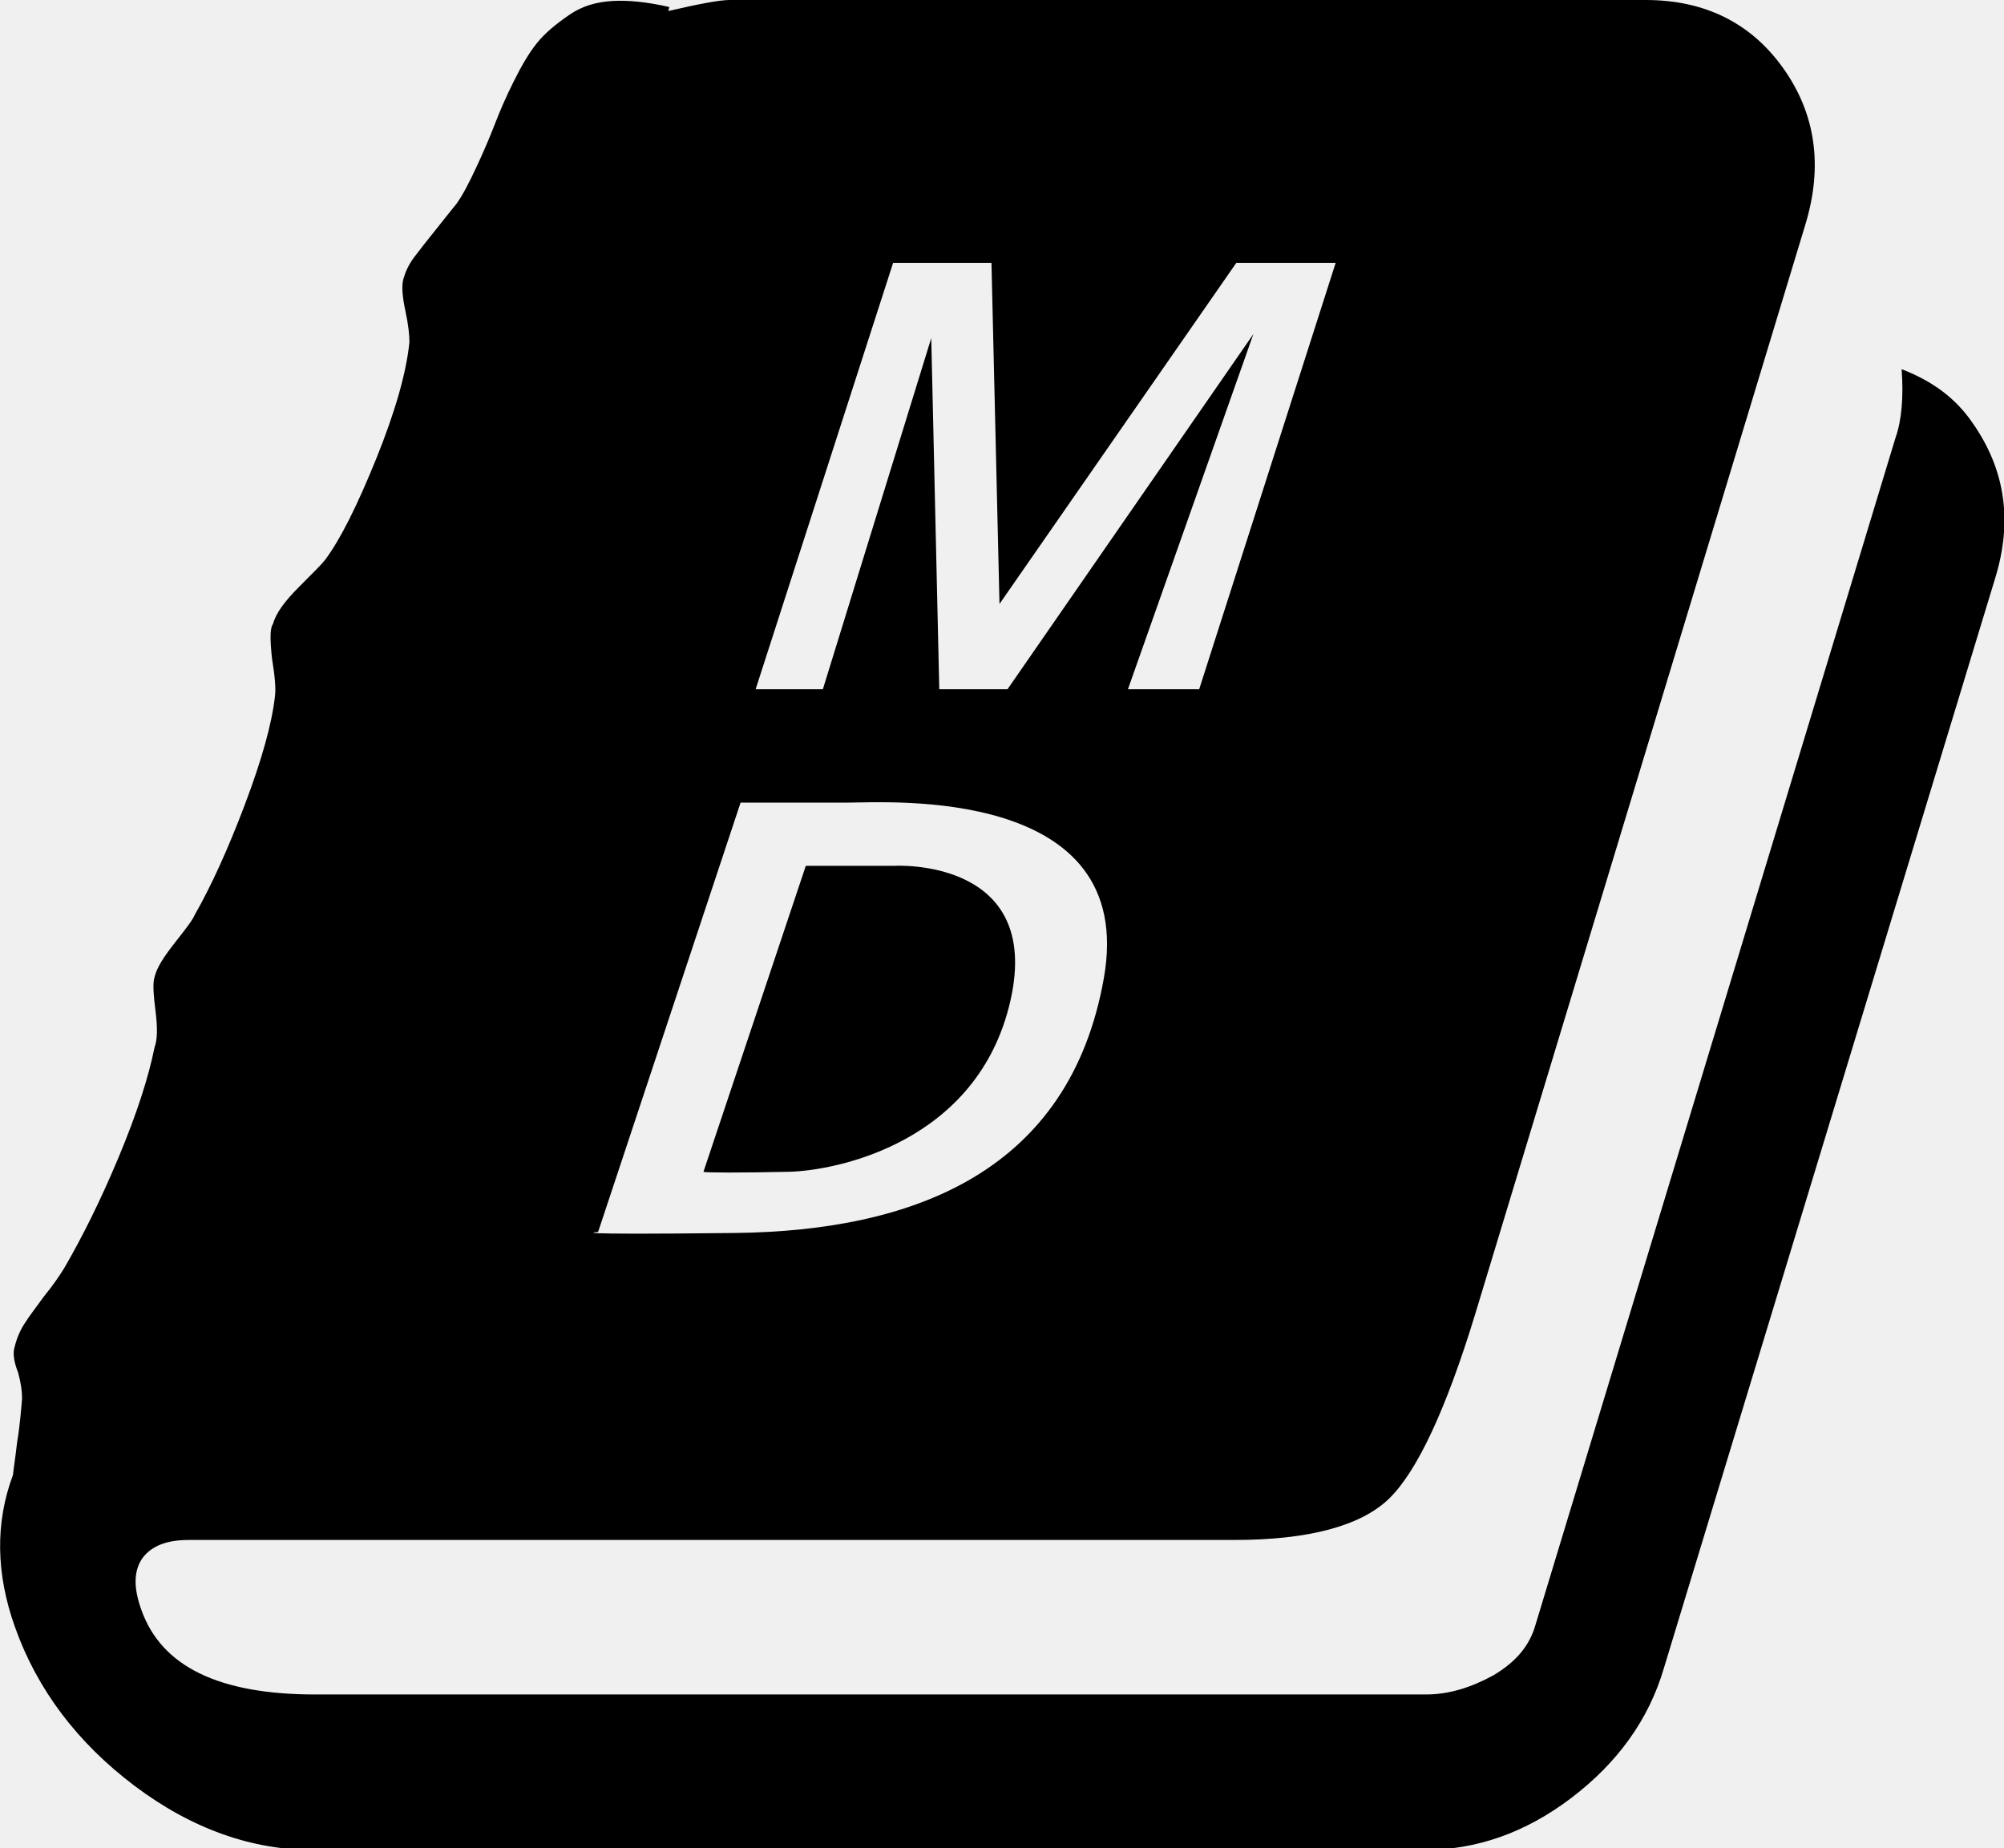
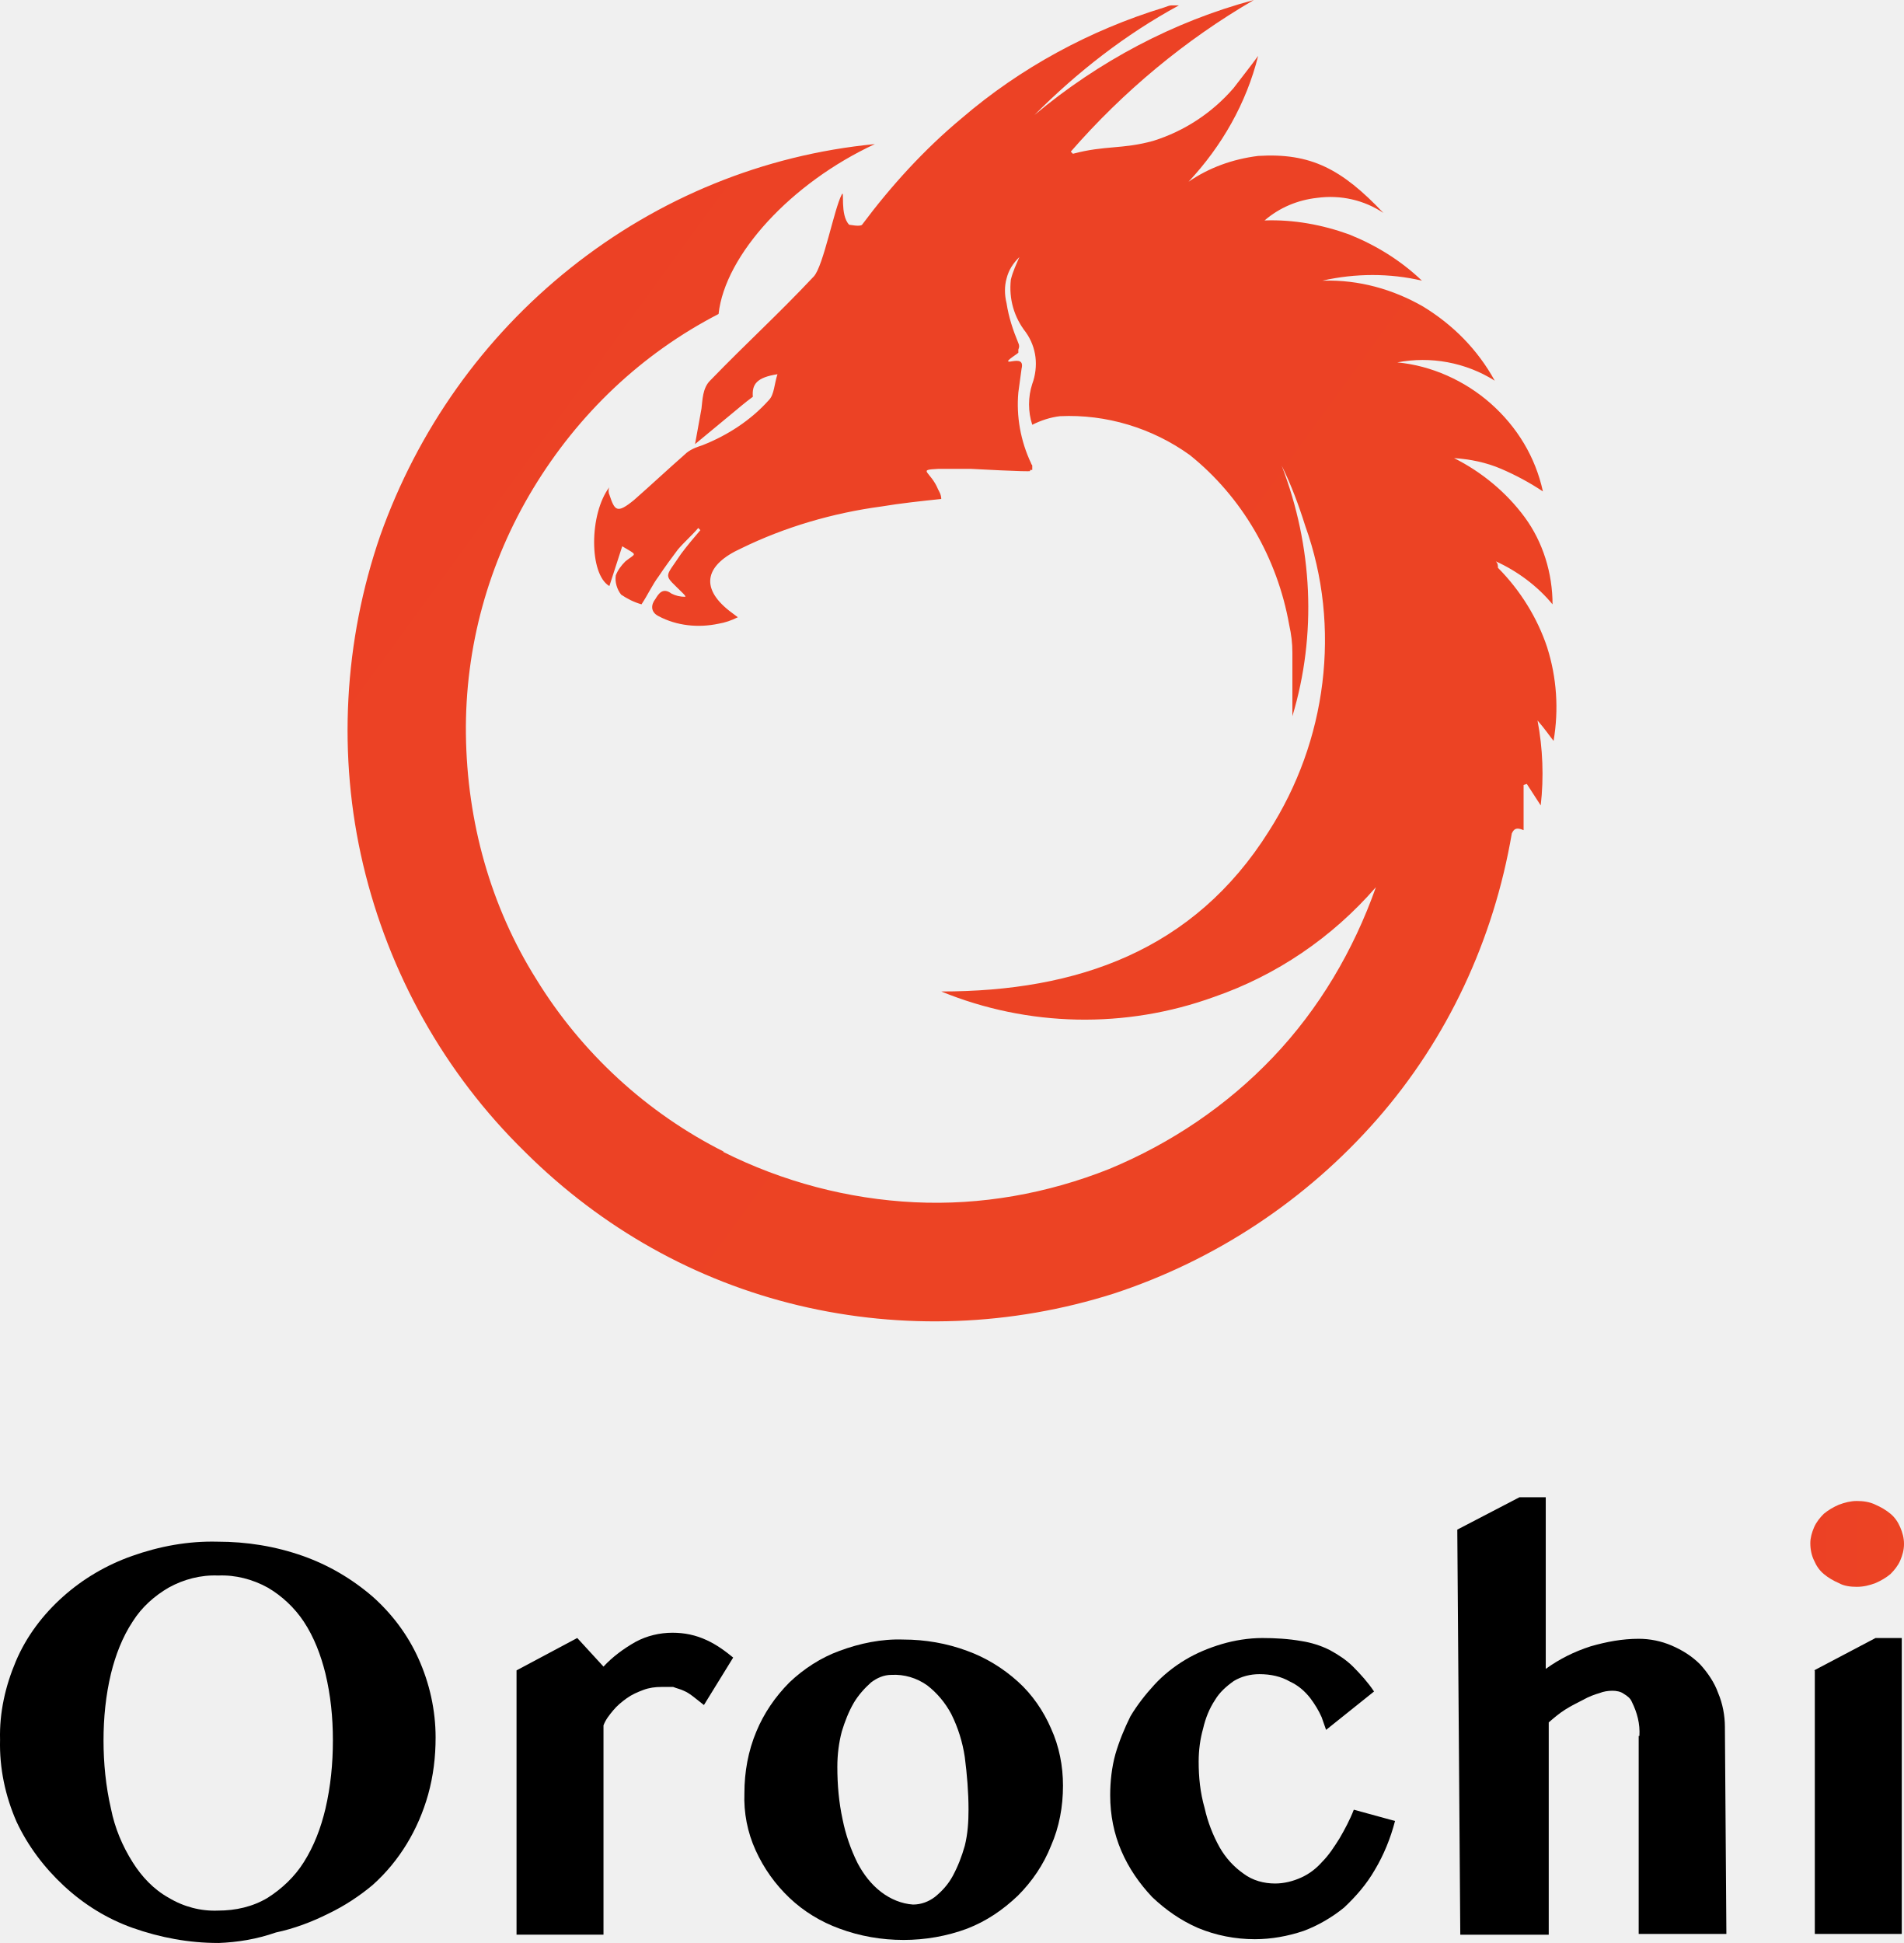
- <svg xmlns="http://www.w3.org/2000/svg" viewBox="0 0 199.7 184.2">
-   <style>
-     @media (prefers-color-scheme: dark) {
-       svg { fill: white; }
-     }
-   </style>
-   <path d="M189.5,36.8c0.2,2.8,0,5.1-0.6,6.8L153,162c-0.6,2.1-2,3.7-4.2,5c-2.2,1.2-4.4,1.9-6.7,1.9H31.4c-9.6,0-15.3-2.8-17.3-8.4   c-0.8-2.2-0.8-3.9,0.1-5.2c0.9-1.2,2.4-1.8,4.6-1.8H123c7.4,0,12.6-1.4,15.4-4.1s5.7-8.9,8.6-18.4l32.9-108.6   c1.8-5.9,1-11.1-2.2-15.6S169.9,0,164,0H72.7c-1,0-3.1,0.4-6.1,1.1l0.1-0.4C64.5,0.2,62.6,0,61,0.1s-3,0.5-4.3,1.4   c-1.3,0.9-2.4,1.8-3.2,2.8S52,6.5,51.2,8.1c-0.8,1.6-1.4,3-1.9,4.3s-1.1,2.7-1.8,4.2c-0.7,1.5-1.3,2.7-2,3.7c-0.5,0.6-1.2,1.5-2,2.5   s-1.6,2-2.2,2.8s-0.9,1.5-1.1,2.2c-0.2,0.7-0.1,1.8,0.2,3.2c0.3,1.4,0.4,2.4,0.4,3.1c-0.3,3-1.4,6.9-3.3,11.6   c-1.9,4.7-3.6,8.1-5.1,10.1c-0.3,0.4-1.2,1.3-2.6,2.7c-1.4,1.4-2.3,2.6-2.6,3.7c-0.3,0.4-0.3,1.5-0.1,3.4c0.3,1.8,0.4,3.1,0.3,3.8   c-0.3,2.7-1.3,6.3-3,10.8c-1.7,4.5-3.4,8.2-5,11c-0.2,0.5-0.9,1.4-2,2.8c-1.1,1.4-1.8,2.5-2,3.4c-0.2,0.6-0.1,1.8,0.1,3.4   c0.2,1.6,0.2,2.8-0.1,3.6c-0.6,3-1.8,6.7-3.6,11c-1.8,4.3-3.6,7.9-5.4,11c-0.5,0.8-1.1,1.7-2,2.8c-0.8,1.1-1.5,2-2,2.8   s-0.8,1.6-1,2.5c-0.1,0.5,0,1.3,0.4,2.3c0.3,1.1,0.4,1.9,0.4,2.6c-0.1,1.1-0.2,2.6-0.5,4.4c-0.2,1.8-0.4,2.9-0.4,3.2   c-1.8,4.8-1.7,9.9,0.2,15.2c2.2,6.2,6.2,11.5,11.9,15.8c5.7,4.3,11.7,6.4,17.8,6.4h110.7c5.2,0,10.1-1.7,14.7-5.2s7.7-7.8,9.2-12.9   l33-108.6c1.8-5.8,1-10.9-2.2-15.5C194.9,39.7,192.6,38,189.5,36.8z M59.6,122.8L73.8,80c0,0,7,0,10.8,0s28.8-1.7,25.4,17.5   c-3.4,19.2-18.8,25.2-36.8,25.4S59.6,122.8,59.6,122.8z M78.6,116.8c4.7-0.1,18.9-2.9,22.1-17.1S89.2,86.3,89.2,86.3l-8.9,0   l-10.2,30.5C70.2,116.9,74,116.9,78.6,116.8z M75.3,68.7L89,26.2h9.8l0.8,34l23.6-34h9.9l-13.6,42.5h-7.1l12.5-35.4l-24.5,35.4h-6.8   l-0.8-35L82,68.7H75.3z" />
+ <svg xmlns="http://www.w3.org/2000/svg" width="196" height="200" viewBox="0 0 196 200" fill="none">
+   <path d="M186.356 158.843C186.356 158.3 186.509 157.758 186.742 157.215C186.974 156.672 187.359 156.207 187.745 155.82C188.207 155.433 188.748 155.122 189.287 154.889C189.905 154.656 190.523 154.502 191.139 154.502C191.754 154.502 192.451 154.579 193.068 154.889C193.609 155.122 194.148 155.433 194.611 155.82C195.073 156.207 195.382 156.672 195.614 157.215C195.846 157.758 196 158.3 196 158.92C196 159.54 195.846 160.082 195.614 160.625C195.382 161.169 194.996 161.633 194.611 162.02C194.148 162.408 193.607 162.718 193.068 162.951C192.451 163.184 191.833 163.338 191.139 163.338C190.521 163.338 189.826 163.261 189.287 162.951C188.746 162.718 188.207 162.408 187.745 162.02C187.282 161.633 186.974 161.169 186.742 160.625C186.509 160.161 186.356 159.54 186.356 158.843Z" fill="url(#paint0_linear_643_9596)" />
+   <path d="M22.462 199.997C19.453 199.997 16.521 199.454 13.665 198.448C11.041 197.517 8.649 196.045 6.565 194.107C4.559 192.247 2.861 189.999 1.704 187.519C0.547 184.883 -0.07 182.016 0.006 179.072C-0.07 176.282 0.547 173.569 1.627 171.012C2.707 168.455 4.405 166.206 6.488 164.347C8.572 162.488 10.964 161.093 13.588 160.162C16.443 159.154 19.376 158.613 22.386 158.69C25.395 158.69 28.327 159.154 31.183 160.162C33.807 161.093 36.2 162.488 38.36 164.347C40.366 166.129 41.987 168.299 43.067 170.702C44.224 173.259 44.842 176.049 44.842 178.84C44.842 180.856 44.61 182.792 44.07 184.731C43.067 188.295 41.137 191.552 38.36 194.031C36.971 195.193 35.426 196.201 33.807 196.977C32.11 197.829 30.258 198.527 28.405 198.916C26.399 199.613 24.471 199.923 22.464 200.001L22.462 199.997ZM22.462 196.664C24.237 196.664 26.011 196.276 27.556 195.346C29.021 194.415 30.333 193.176 31.26 191.702C32.34 189.997 33.034 188.138 33.497 186.199C34.038 183.874 34.268 181.55 34.268 179.147C34.268 176.744 34.036 174.498 33.497 172.249C33.034 170.39 32.34 168.529 31.26 166.902C30.333 165.507 29.023 164.266 27.556 163.415C26.013 162.563 24.237 162.097 22.462 162.174C20.688 162.097 18.913 162.561 17.369 163.415C15.904 164.266 14.591 165.43 13.665 166.902C12.585 168.53 11.89 170.39 11.428 172.249C10.887 174.496 10.657 176.822 10.657 179.147C10.657 181.473 10.889 183.876 11.428 186.199C11.814 188.138 12.585 189.997 13.665 191.702C14.591 193.174 15.825 194.492 17.369 195.346C18.912 196.276 20.688 196.741 22.462 196.664Z" fill="black" />
+   <path d="M72.464 175.505L71.384 174.653C71.075 174.42 70.766 174.189 70.381 174.033C70.072 173.878 69.686 173.8 69.301 173.645H68.066C67.448 173.645 66.83 173.722 66.214 173.955C65.597 174.189 65.057 174.42 64.516 174.807C63.976 175.195 63.513 175.582 63.128 176.048C62.742 176.514 62.356 176.979 62.124 177.597V199.143H53.173V171.938L59.423 168.605L62.124 171.551C63.051 170.543 64.208 169.692 65.443 168.994C66.6 168.374 67.912 168.063 69.224 168.063C70.459 168.063 71.616 168.297 72.773 168.838C73.776 169.303 74.624 169.923 75.474 170.62L72.464 175.503V175.505Z" fill="black" />
+   <path d="M92.988 199.685C90.751 199.685 88.513 199.298 86.43 198.523C84.5 197.826 82.725 196.741 81.26 195.346C79.794 193.951 78.635 192.323 77.787 190.463C76.939 188.604 76.552 186.589 76.63 184.573C76.63 182.404 77.016 180.232 77.866 178.218C78.637 176.359 79.796 174.654 81.261 173.18C82.727 171.785 84.501 170.623 86.431 169.925C88.515 169.151 90.753 168.685 92.99 168.764C95.227 168.764 97.466 169.151 99.549 169.925C101.479 170.623 103.253 171.708 104.796 173.103C106.261 174.421 107.42 176.126 108.191 177.908C109.039 179.768 109.426 181.783 109.426 183.799C109.426 185.968 109.041 188.061 108.191 189.999C107.42 191.937 106.261 193.643 104.796 195.115C103.253 196.587 101.555 197.75 99.549 198.525C97.466 199.3 95.227 199.687 92.99 199.687L92.988 199.685ZM93.992 196.042C94.84 196.042 95.613 195.732 96.228 195.267C97 194.647 97.617 193.949 98.08 193.097C98.621 192.09 99.006 191.082 99.315 189.997C99.624 188.756 99.701 187.517 99.701 186.277C99.701 184.494 99.547 182.633 99.315 180.851C99.083 179.302 98.621 177.828 97.926 176.433C97.308 175.271 96.461 174.263 95.457 173.487C94.377 172.712 93.065 172.325 91.753 172.402C90.982 172.402 90.287 172.712 89.67 173.176C88.975 173.797 88.358 174.494 87.895 175.269C87.354 176.2 86.969 177.207 86.66 178.215C86.351 179.377 86.197 180.618 86.197 181.858C86.197 183.718 86.351 185.502 86.738 187.284C87.047 188.834 87.586 190.385 88.281 191.78C88.898 192.941 89.67 193.949 90.673 194.726C91.676 195.5 92.833 195.966 93.992 196.043V196.042Z" fill="black" />
+   <path d="M136.509 178.063L136.047 176.745C135.738 176.048 135.353 175.428 134.89 174.807C134.349 174.11 133.655 173.489 132.807 173.102C131.88 172.559 130.8 172.327 129.643 172.327C128.717 172.327 127.792 172.56 127.019 173.025C126.248 173.568 125.554 174.187 125.089 174.963C124.472 175.894 124.086 176.901 123.854 177.909C123.545 178.994 123.392 180.156 123.392 181.32C123.392 182.948 123.545 184.497 124.009 186.125C124.318 187.52 124.857 188.915 125.552 190.156C126.17 191.241 127.017 192.171 128.021 192.869C128.947 193.566 130.104 193.876 131.261 193.876C132.187 193.876 133.112 193.643 133.962 193.256C134.812 192.869 135.504 192.325 136.122 191.628C136.816 190.93 137.357 190.079 137.897 189.225C138.437 188.295 138.977 187.287 139.362 186.279L143.606 187.441C143.143 189.223 142.449 190.929 141.522 192.48C140.674 193.952 139.593 195.193 138.359 196.355C137.124 197.362 135.658 198.214 134.192 198.757C132.571 199.301 130.874 199.609 129.176 199.609C127.169 199.609 125.163 199.222 123.311 198.447C121.537 197.672 119.993 196.588 118.604 195.27C117.292 193.875 116.212 192.324 115.441 190.541C114.669 188.759 114.284 186.821 114.284 184.805C114.284 183.41 114.437 181.938 114.825 180.543C115.21 179.225 115.751 177.907 116.367 176.668C117.061 175.506 117.909 174.422 118.836 173.414C119.762 172.406 120.843 171.554 121.999 170.857C123.156 170.159 124.468 169.616 125.78 169.229C127.093 168.841 128.558 168.608 129.947 168.608C131.259 168.608 132.648 168.686 133.96 168.919C134.963 169.073 135.967 169.383 136.893 169.849C137.741 170.314 138.591 170.857 139.285 171.554C140.057 172.329 140.828 173.183 141.446 174.111L136.508 178.063H136.509Z" fill="black" />
+   <path d="M168.763 178.684C168.84 177.443 168.531 176.281 167.992 175.196C167.839 174.809 167.53 174.576 167.144 174.345C166.835 174.112 166.373 174.035 165.987 174.035C165.525 174.035 165.061 174.112 164.675 174.268C164.134 174.422 163.518 174.655 162.978 174.965C162.36 175.275 161.742 175.586 161.126 175.973C160.51 176.36 159.969 176.825 159.429 177.291V199.147H150.324L150.015 157.449L156.42 154.115H159.121V171.786C160.51 170.778 162.054 170.004 163.75 169.46C165.371 168.996 166.991 168.686 168.688 168.686C169.845 168.686 171.004 168.919 172.084 169.383C173.164 169.848 174.167 170.468 175.017 171.322C175.788 172.173 176.483 173.181 176.868 174.268C177.33 175.352 177.563 176.593 177.563 177.755L177.716 199.069H168.688V178.686H168.765L168.763 178.684Z" fill="black" />
+   <path d="M186.742 171.941L193.069 168.607H195.77V199.066H186.819V171.941H186.742Z" fill="black" />
+   <path d="M159.268 66.637C158.277 63.648 156.513 60.769 154.2 58.445C154.2 58.224 154.2 58.002 153.98 57.781C156.183 58.776 158.277 60.328 159.821 62.208C159.821 58.997 158.83 55.788 156.956 53.242C155.082 50.696 152.549 48.593 149.682 47.154C151.335 47.264 152.989 47.597 154.531 48.261C156.073 48.925 157.506 49.7 158.829 50.585C158.057 47.043 156.183 43.943 153.428 41.509C150.783 39.185 147.367 37.634 143.84 37.303C147.257 36.639 150.893 37.303 153.87 39.185C152.106 35.974 149.572 33.43 146.486 31.547C143.399 29.776 139.873 28.78 136.236 28.89H136.127C139.543 28.116 143.069 28.116 146.376 28.89C144.172 26.788 141.637 25.238 138.882 24.131C136.127 23.135 133.152 22.581 130.175 22.692C131.717 21.363 133.591 20.589 135.575 20.368C138.001 20.037 140.424 20.589 142.408 21.917C138.11 17.378 134.914 15.719 129.514 16.05C126.868 16.381 124.445 17.268 122.351 18.707C125.767 15.054 128.303 10.626 129.514 5.755C128.962 6.53 127.31 8.633 126.978 9.076C124.775 11.623 121.91 13.503 118.713 14.501C115.517 15.386 113.754 14.944 110.448 15.829L110.228 15.608C115.628 9.409 122.02 4.096 129.074 0C120.809 2.213 113.095 6.309 106.482 11.844C110.889 7.417 115.85 3.542 121.36 0.554H120.589C120.369 0.554 120.147 0.664 119.818 0.775C112.214 3.098 105.049 6.973 98.99 12.177C95.132 15.387 91.715 19.15 88.74 23.135C88.52 23.356 87.528 23.135 87.418 23.135C86.427 22.14 86.976 19.372 86.647 20.035C85.875 21.474 84.773 27.341 83.782 28.447C79.924 32.543 77.059 35.089 73.091 39.185C72.32 39.959 72.32 41.178 72.21 42.063L71.549 45.715L75.295 42.615C75.846 42.171 76.727 41.397 77.498 40.843C77.388 39.514 77.94 38.85 80.034 38.519C79.704 39.514 79.704 40.622 79.153 41.176C77.279 43.279 74.855 44.828 72.32 45.825C71.659 46.046 70.997 46.269 70.446 46.821C68.682 48.37 67.029 49.921 65.265 51.47C63.501 52.909 63.282 52.578 62.73 50.916C62.62 50.696 62.62 50.363 62.73 50.142C60.636 52.909 60.636 59.108 62.73 60.326L64.053 56.23C65.705 57.225 65.485 56.894 64.382 57.779C63.941 58.223 63.611 58.664 63.392 59.218C63.282 59.882 63.501 60.657 63.943 61.211C64.604 61.654 65.265 61.985 66.037 62.206C66.698 61.211 67.139 60.214 67.801 59.328C68.462 58.333 69.123 57.446 69.784 56.561C70.446 55.787 71.217 55.123 71.878 54.348L72.098 54.569C71.437 55.343 70.776 56.118 70.114 57.005C68.35 59.661 68.24 58.997 70.334 61.1C70.444 61.211 70.554 61.321 70.554 61.432C70.003 61.432 69.563 61.321 69.121 61.1C68.24 60.436 67.799 61.1 67.469 61.654C67.028 62.208 66.918 62.983 67.799 63.426C69.673 64.421 71.877 64.644 73.97 64.201C74.632 64.09 75.293 63.869 75.954 63.536L75.073 62.872C71.987 60.436 72.648 58.112 76.286 56.453C80.805 54.239 85.764 52.8 90.722 52.136C92.706 51.805 94.8 51.582 96.894 51.361C96.894 50.918 96.674 50.587 96.564 50.366C95.793 48.484 94.361 48.373 96.564 48.263H99.981C99.981 48.263 106.042 48.594 106.042 48.484V48.373H106.262V47.93C106.262 47.82 106.152 47.82 106.152 47.709C105.049 45.385 104.61 42.839 104.829 40.403C104.939 39.628 105.049 38.743 105.159 37.967C105.379 37.082 104.829 37.082 104.168 37.192C103.065 37.413 104.61 36.528 104.829 36.307V35.976C104.939 35.755 104.939 35.533 104.829 35.312C104.278 33.983 103.838 32.655 103.617 31.216C103.397 30.331 103.397 29.444 103.617 28.67C103.837 27.785 104.278 27.12 104.939 26.456C104.61 27.231 104.278 27.895 104.058 28.78C103.838 30.773 104.388 32.655 105.601 34.204C106.152 34.979 106.482 35.864 106.592 36.751C106.702 37.637 106.592 38.633 106.262 39.518C105.821 40.846 105.821 42.396 106.262 43.724C107.143 43.281 108.136 42.949 109.127 42.839C113.866 42.618 118.605 44.057 122.461 46.824C127.861 51.141 131.498 57.45 132.71 64.313C132.93 65.308 133.04 66.195 133.04 67.19V73.72C135.575 65.308 135.134 56.232 131.937 47.93C132.928 49.923 133.701 52.026 134.363 54.129C136.236 59.332 136.788 64.867 136.127 70.289C135.465 75.713 133.591 80.915 130.616 85.564C122.902 97.851 110.889 102.057 96.894 102.057C105.821 105.709 115.85 105.932 124.996 102.611C131.388 100.397 137.119 96.523 141.637 91.321C139.323 97.851 135.795 103.829 131.058 108.81C126.319 113.79 120.589 117.665 114.196 120.322C107.804 122.868 100.972 124.085 94.139 123.753C87.306 123.422 80.583 121.65 74.412 118.55H74.522C66.586 114.565 59.865 108.366 55.236 100.839C50.497 93.312 48.074 84.567 47.962 75.601C47.852 66.635 50.276 57.89 54.905 50.252C59.534 42.615 66.035 36.416 73.97 32.32C74.632 26.232 81.464 18.815 90.059 14.832C78.598 15.939 67.799 20.366 58.761 27.56C49.724 34.755 43.001 44.274 39.144 55.123C35.397 65.971 34.736 77.814 37.38 88.994C40.025 100.173 45.755 110.467 54.02 118.548L54.13 118.659C61.954 126.407 71.542 131.831 82.232 134.377C92.923 136.924 104.163 136.48 114.632 133.159C125.101 129.728 134.469 123.529 141.743 115.227C149.017 106.926 153.756 96.742 155.629 85.783C155.848 85.34 156.07 85.119 156.841 85.452V80.802L157.171 80.692L158.603 82.905C158.933 80.028 158.823 77.038 158.274 74.16C159.045 75.045 159.486 75.71 159.926 76.263C160.477 73.053 160.256 69.733 159.265 66.633L159.268 66.637Z" fill="url(#paint1_linear_643_9596)" />
+   <defs>
+     <linearGradient id="paint0_linear_643_9596" x1="186.382" y1="158.92" x2="196.05" y2="158.92" gradientUnits="userSpaceOnUse">
+       <stop stop-color="#EC4125" />
+       <stop offset="1" stop-color="#EC4424" />
+     </linearGradient>
+     <linearGradient id="paint1_linear_643_9596" x1="35.816" y1="18.912" x2="189.874" y2="130.707" gradientUnits="userSpaceOnUse">
+       <stop stop-color="#EC4125" />
+       <stop offset="1" stop-color="#EC4424" />
+     </linearGradient>
+   </defs>
</svg>
